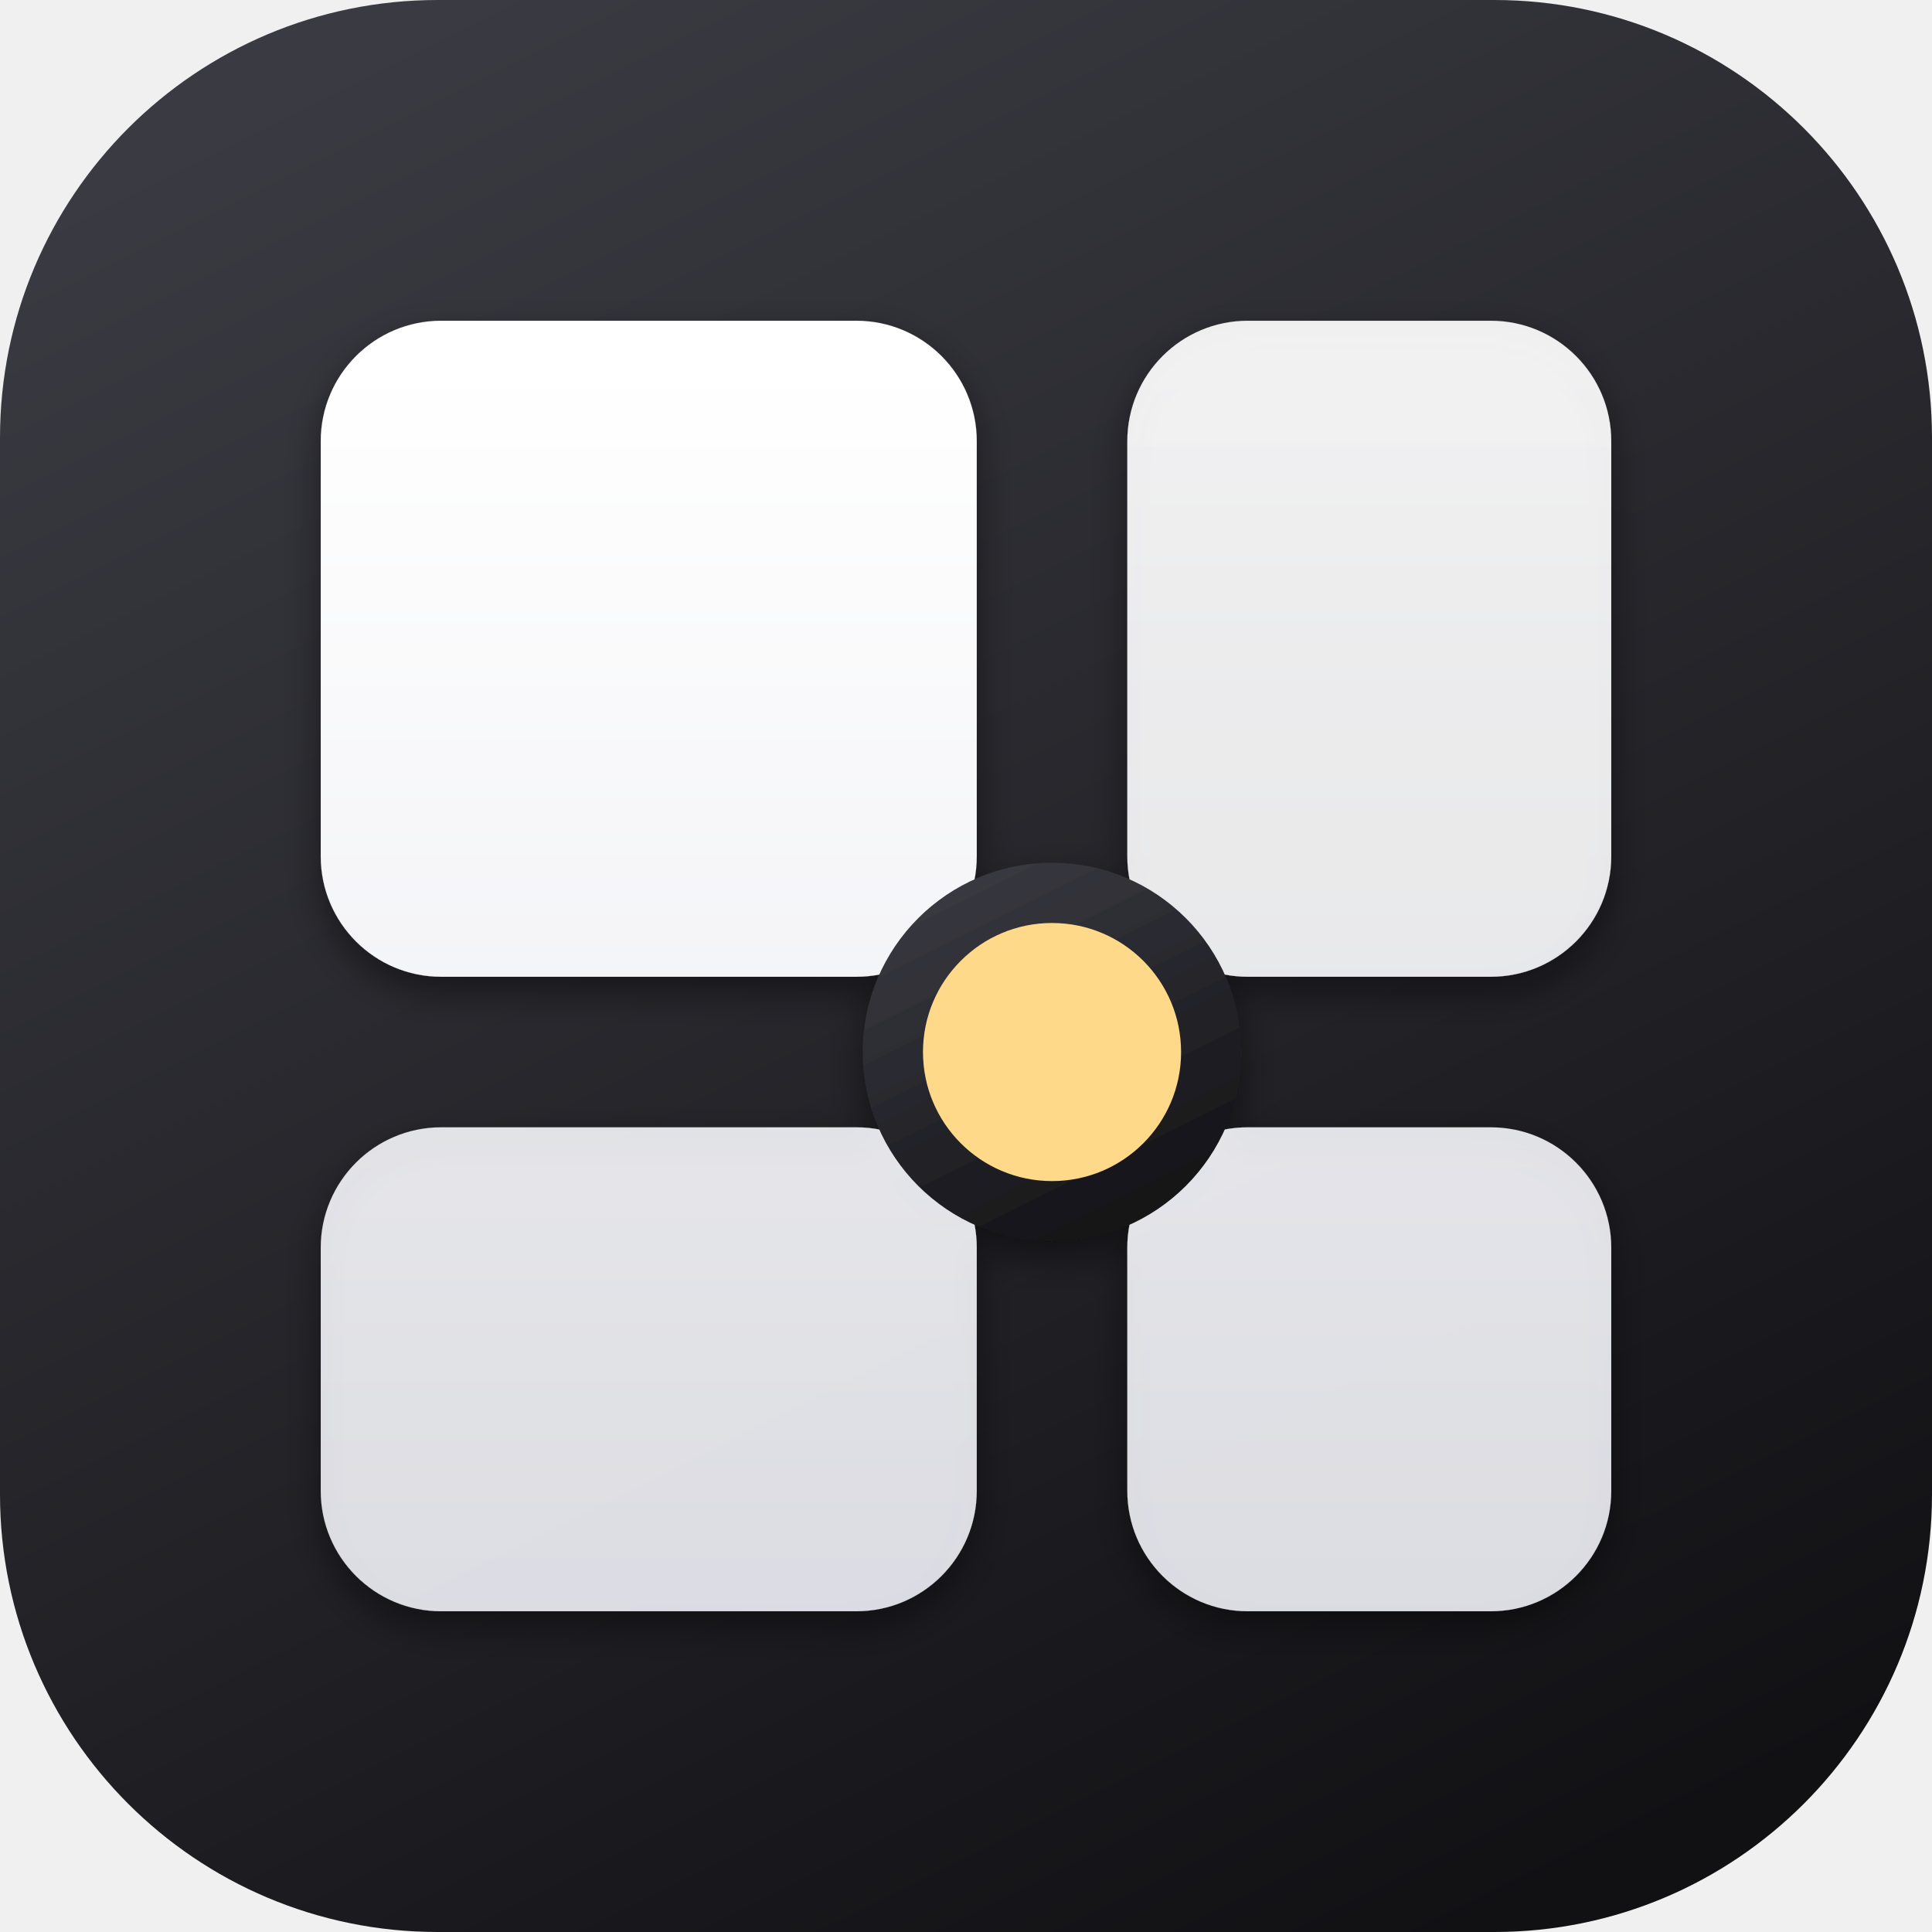
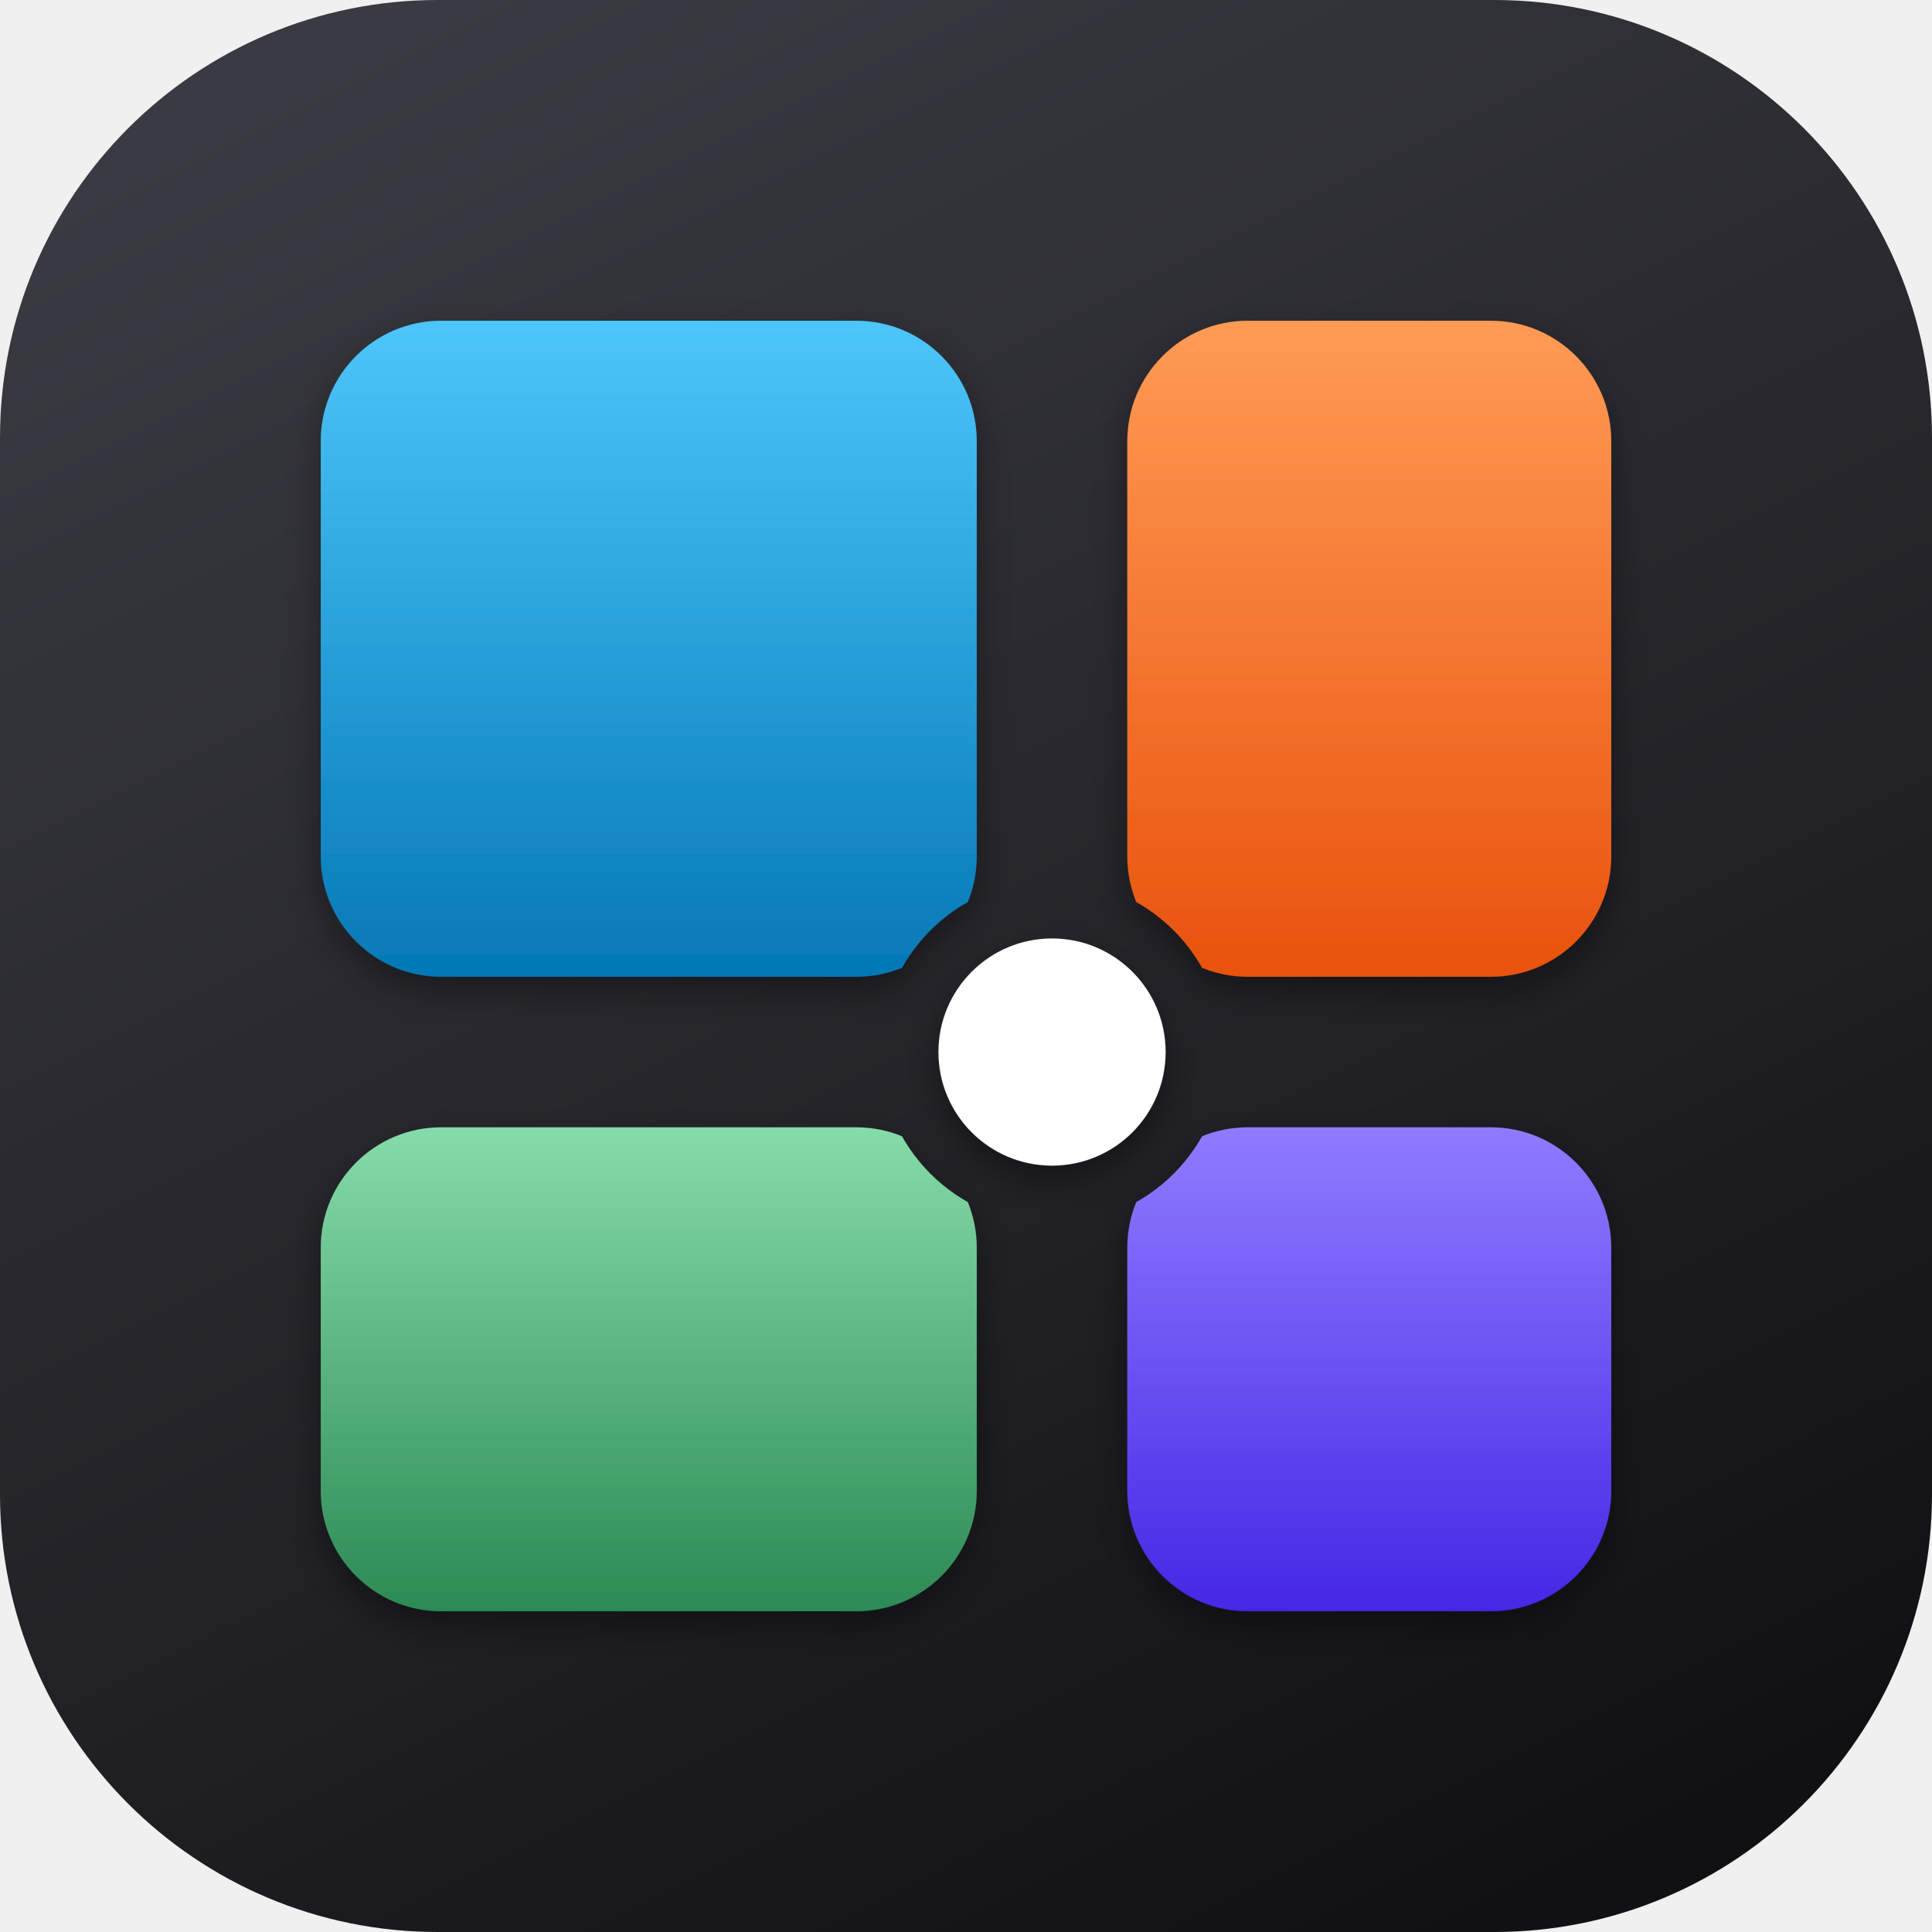
<svg xmlns="http://www.w3.org/2000/svg" width="1024" height="1024" viewBox="0 0 1024 1024">
  <defs>
-     <linearGradient id="gatriumfk" x1="0.25" y1="0" x2="0.75" y2="1">
+     <linearGradient id="gAatriumfk" x1="0.25" y1="0" x2="0.75" y2="1">
      <stop offset="0" stop-color="#3a3a42" />
      <stop offset="1" stop-color="#111114" />
    </linearGradient>
-     <linearGradient id="watriumfk" gradientUnits="userSpaceOnUse" x1="0" y1="230" x2="0" y2="800">
+     <linearGradient id="wAatriumfk" gradientUnits="userSpaceOnUse" x1="0" y1="230" x2="0" y2="800">
      <stop offset="0" stop-color="#ffffff" />
-       <stop offset="1" stop-color="#e9eaf0" />
+       <stop offset="1" stop-color="#eef0f6" />
    </linearGradient>
-     <radialGradient id="satriumfk" cx="0.5" cy="-0.1" r="0.9">
-       <stop offset="0" stop-color="#fff" stop-opacity="0.2" />
+     <radialGradient id="sAatriumfk" cx="0.5" cy="-0.1" r="0.9">
+       <stop offset="0" stop-color="#fff" stop-opacity="0.22" />
      <stop offset="1" stop-color="#fff" stop-opacity="0" />
    </radialGradient>
-     <filter id="datriumfk" x="-20%" y="-20%" width="140%" height="140%">
+     <filter id="dAatriumfk" x="-20%" y="-20%" width="140%" height="140%">
      <feGaussianBlur in="SourceAlpha" stdDeviation="10" result="b" />
      <feOffset in="b" dy="8" result="o" />
-       <feFlood flood-color="#000000" flood-opacity="0.45" result="c" />
+       <feFlood flood-color="#000000" flood-opacity="0.38" result="c" />
      <feComposite in="c" in2="o" operator="in" result="s" />
      <feMerge>
        <feMergeNode in="s" />
        <feMergeNode in="SourceGraphic" />
      </feMerge>
    </filter>
-     <clipPath id="catriumfk">
+     <clipPath id="cAatriumfk">
      <rect width="1024" height="1024" rx="232" />
    </clipPath>
  </defs>
-   <g clip-path="url(#catriumfk)">
-     <rect width="1024" height="1024" fill="url(#gatriumfk)" />
-     <g filter="url(#datriumfk)">
+   <g clip-path="url(#cAatriumfk)">
+     <rect width="1024" height="1024" fill="url(#gAatriumfk)" />
+     <g filter="url(#dAatriumfk)">
      <g transform="translate(512 512) scale(1.14) translate(-512 -512)">
-         <rect x="212" y="212" width="305" height="305" rx="56" fill="url(#watriumfk)" />
-         <rect x="587" y="212" width="225" height="305" rx="56" fill="url(#watriumfk)" opacity="0.92" />
-         <rect x="212" y="587" width="305" height="225" rx="56" fill="url(#watriumfk)" opacity="0.92" />
-         <rect x="587" y="587" width="225" height="225" rx="56" fill="url(#watriumfk)" opacity="0.92" />
-         <circle cx="552" cy="552" r="88" fill="url(#gatriumfk)" />
-         <circle cx="552" cy="552" r="60" fill="#ffd98a" />
+         <defs>
+           <linearGradient id="atAatriumfkc0" gradientUnits="userSpaceOnUse" x1="0" y1="212" x2="0" y2="517">
+             <stop offset="0" stop-color="#4cc6fb" />
+             <stop offset="1" stop-color="#0478b5" />
+           </linearGradient>
+           <linearGradient id="atAatriumfkc1" gradientUnits="userSpaceOnUse" x1="0" y1="212" x2="0" y2="517">
+             <stop offset="0" stop-color="#ff9b55" />
+             <stop offset="1" stop-color="#e9520d" />
+           </linearGradient>
+           <linearGradient id="atAatriumfkc2" gradientUnits="userSpaceOnUse" x1="0" y1="587" x2="0" y2="812">
+             <stop offset="0" stop-color="#86dca9" />
+             <stop offset="1" stop-color="#2c8a54" />
+           </linearGradient>
+           <linearGradient id="atAatriumfkc3" gradientUnits="userSpaceOnUse" x1="0" y1="587" x2="0" y2="812">
+             <stop offset="0" stop-color="#8f7bff" />
+             <stop offset="1" stop-color="#4428e6" />
+           </linearGradient>
+         </defs>
+         <mask id="atAatriumfk" maskUnits="userSpaceOnUse" x="0" y="0" width="1024" height="1024">
+           <rect width="1024" height="1024" fill="#fff" />
+           <circle cx="552" cy="552" r="80" fill="#000" />
+         </mask>
+         <g mask="url(#atAatriumfk)">
+           <rect x="212" y="212" width="305" height="305" rx="56" fill="url(#atAatriumfkc0)" />
+           <rect x="587" y="212" width="225" height="305" rx="56" fill="url(#atAatriumfkc1)" />
+           <rect x="212" y="587" width="305" height="225" rx="56" fill="url(#atAatriumfkc2)" />
+           <rect x="587" y="587" width="225" height="225" rx="56" fill="url(#atAatriumfkc3)" />
+         </g>
+         <circle cx="552" cy="552" r="52.8" fill="#ffffff" />
      </g>
    </g>
  </g>
</svg>
